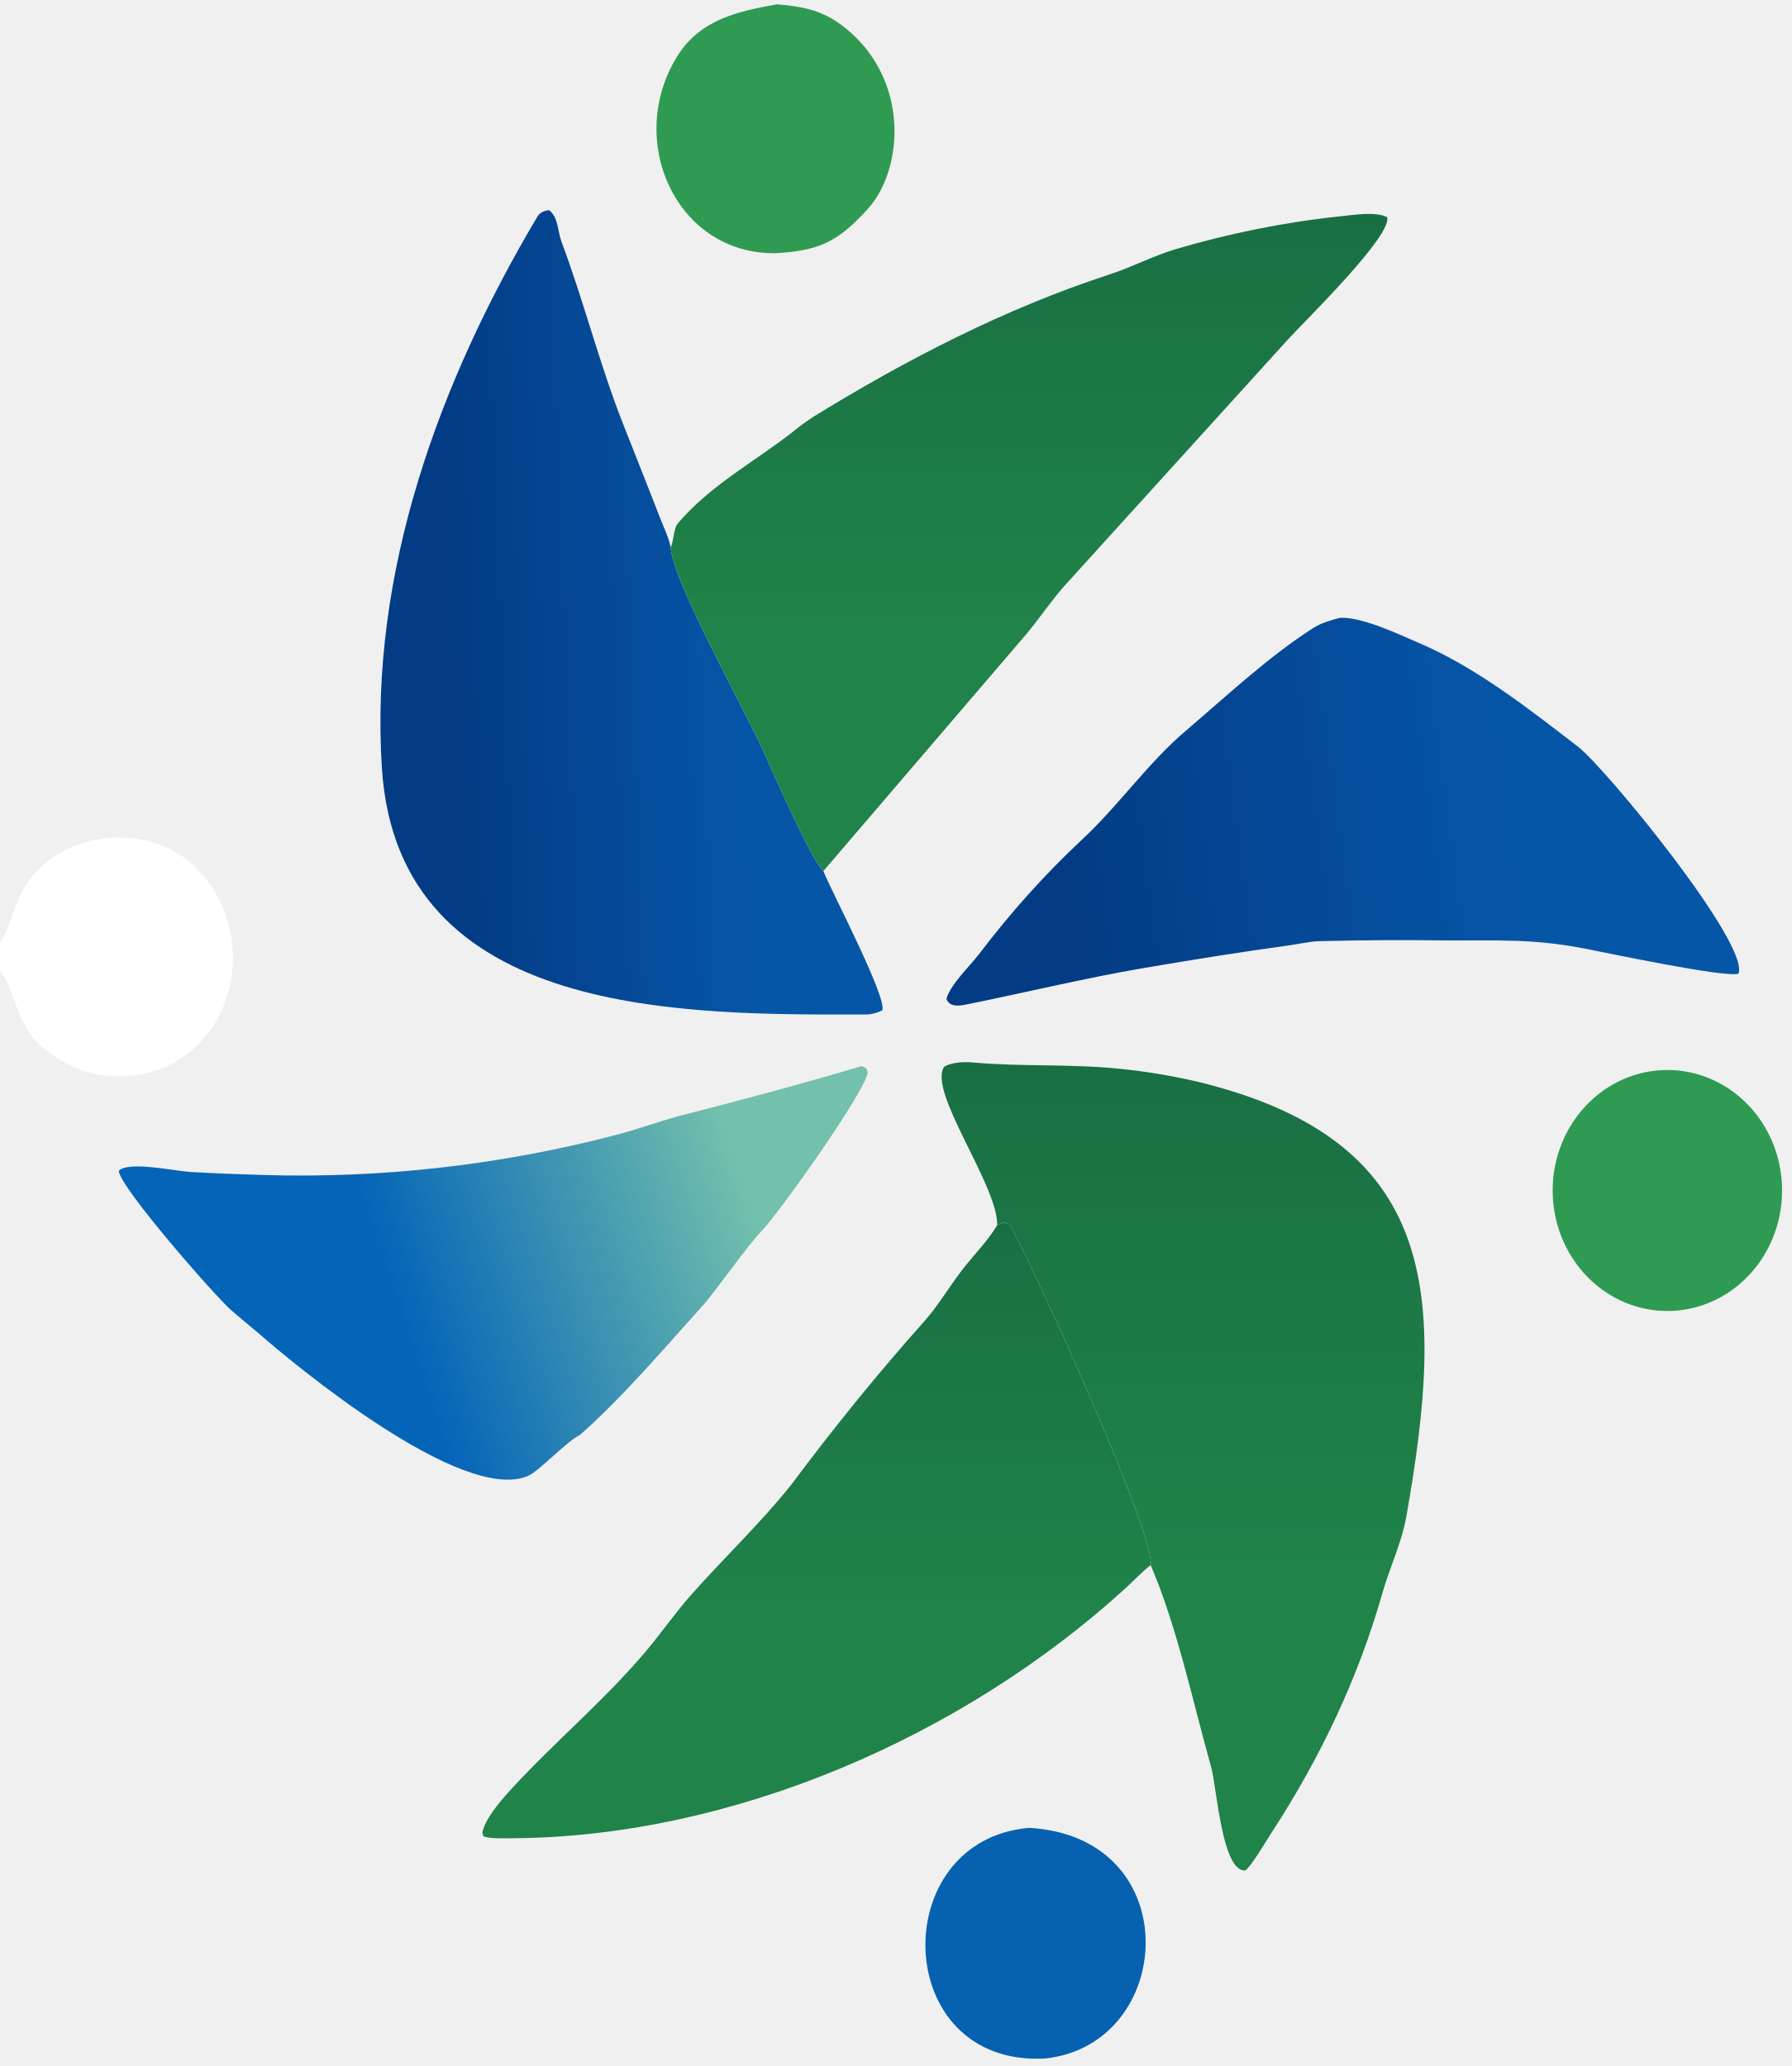
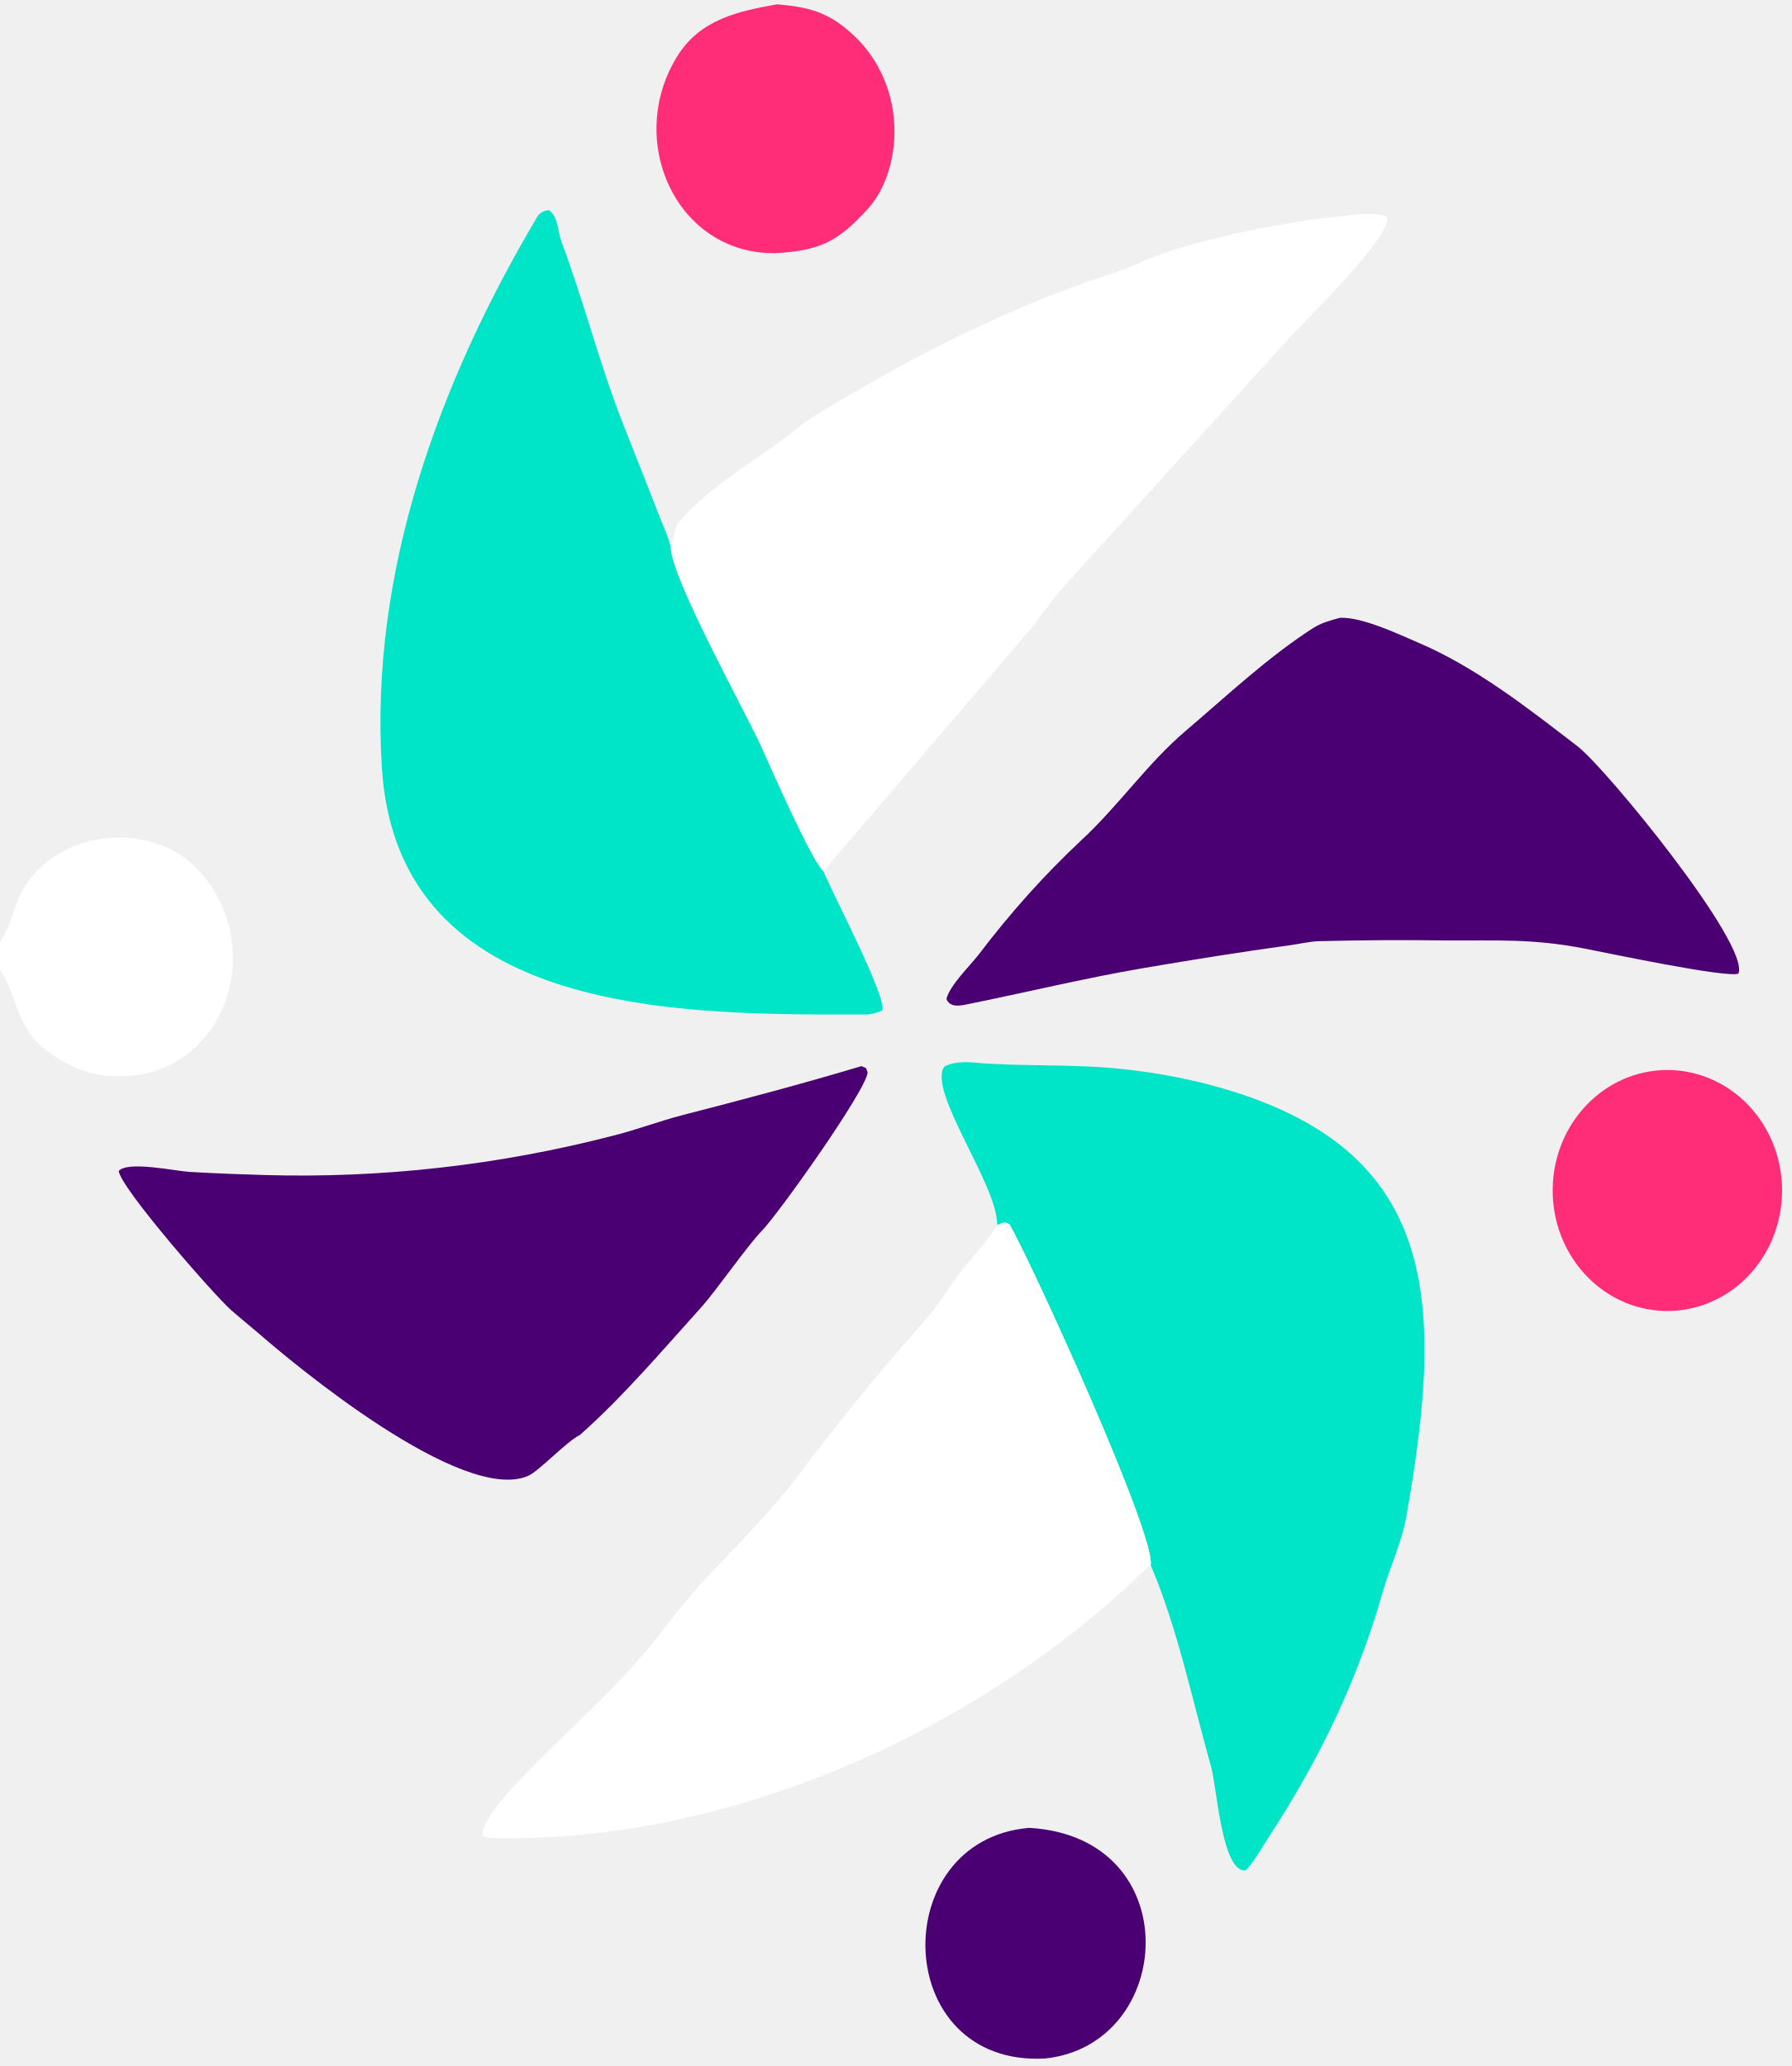
<svg xmlns="http://www.w3.org/2000/svg" width="150" height="173" viewBox="0 0 150 173" fill="none">
-   <g clip-path="url(#clip0_18_2080)">
-     <path d="M68.931 72.942C69.54 74.494 74.351 83.674 73.855 84.612C73.468 84.804 72.94 84.952 72.512 84.952C57.642 84.953 33.328 85.42 31.972 64.324C30.913 47.848 36.823 31.893 44.974 18.166C45.2 17.785 45.578 17.625 45.974 17.604C46.745 18.175 46.686 19.386 47.01 20.25C48.878 25.233 50.17 30.407 52.11 35.361C53.142 37.996 54.198 40.619 55.217 43.259C55.519 44.045 55.94 44.898 56.122 45.7L56.153 45.837C56.278 48.556 62.266 59.313 63.688 62.417C64.511 64.212 67.922 72.03 68.931 72.942Z" fill="url(#paint0_linear_18_2080)" />
-     <path d="M83.486 102.583L83.482 102.428C83.368 99.016 77.696 91.409 79.037 89.337C79.657 88.937 80.729 88.9 81.451 88.966C85.526 89.339 89.769 89.068 93.821 89.507C96.113 89.736 98.388 90.124 100.631 90.669C120.473 95.64 121.023 108.43 117.741 126.972C117.346 129.203 116.342 131.257 115.748 133.351C113.692 140.603 110.479 147.285 106.417 153.519C105.993 154.17 104.795 156.22 104.266 156.624C102.297 156.79 101.866 149.632 101.402 147.985C99.884 142.599 98.536 136.164 96.334 131.06C96.776 128.581 86.469 105.943 84.507 102.503C84 102.284 84.135 102.358 83.486 102.583Z" fill="url(#paint1_linear_18_2080)" />
-     <path d="M56.153 45.837C56.407 45.249 56.412 44.228 56.723 43.858C59.546 40.506 63.509 38.496 66.849 35.782C67.23 35.473 67.659 35.204 68.057 34.923C75.873 30.102 84.218 25.801 92.892 22.981C94.739 22.379 96.535 21.435 98.4 20.871C102.881 19.549 107.487 18.611 112.12 18.124C113.2 18.01 115.158 17.681 116.134 18.184C116.564 19.745 109.216 26.895 107.787 28.469L89.117 49.056C87.956 50.359 86.926 51.934 85.775 53.273L68.931 72.942C67.922 72.03 64.511 64.212 63.688 62.417C62.266 59.313 56.278 48.556 56.153 45.837Z" fill="url(#paint2_linear_18_2080)" />
-     <path d="M83.486 102.583C84.135 102.358 84 102.284 84.507 102.503C86.469 105.943 96.776 128.581 96.334 131.059C95.69 131.538 94.885 132.394 94.268 132.957C80.509 145.516 61.19 153.833 42.874 153.927C42.316 153.93 40.841 153.982 40.455 153.748L40.386 153.458C40.559 152.393 41.857 150.859 42.564 150.078C46.269 145.986 50.433 142.57 54.025 138.329C55.349 136.766 56.518 135.07 57.828 133.587C60.587 130.462 63.627 127.602 66.251 124.316C69.812 119.543 73.463 115.035 77.412 110.605C78.616 109.253 79.69 107.38 80.863 105.944C81.703 104.915 82.781 103.775 83.45 102.646L83.486 102.583Z" fill="url(#paint3_linear_18_2080)" />
-     <path d="M112.183 51.734C113.983 51.646 116.954 53.041 118.668 53.786C123.478 55.807 127.961 59.327 132.094 62.512C134.448 64.326 146.547 79.116 145.539 81.532C144.491 81.895 134.646 79.816 132.614 79.421C128.326 78.589 125.366 78.771 121.069 78.751C117.517 78.701 113.964 78.721 110.413 78.812C109.716 78.828 108.745 79.047 108.017 79.147C103.939 79.705 99.813 80.369 95.756 81.06C90.768 81.909 85.804 83.128 80.842 84.124C80.216 84.25 79.503 84.324 79.234 83.643C79.541 82.465 81.214 80.88 81.983 79.869C84.597 76.432 87.448 73.236 90.578 70.312C93.647 67.465 96.072 63.919 99.252 61.212C102.695 58.281 106.163 55.009 109.951 52.582C110.609 52.161 111.439 51.93 112.183 51.734Z" fill="url(#paint4_linear_18_2080)" />
-     <path d="M72.119 89.272L72.505 89.439L72.638 89.797C72.538 91.28 65.157 101.666 63.758 103.089C62.62 104.245 59.891 108.156 58.76 109.409C55.536 112.982 52.123 117.005 48.554 120.155C47.413 120.716 45.126 123.194 44.198 123.592C38.689 125.951 24.571 114.215 21.606 111.609C20.851 110.985 20.102 110.353 19.359 109.714C17.978 108.507 10.062 99.451 9.942 98.049C10.708 97.193 14.659 98.058 15.847 98.129C17.922 98.254 19.988 98.33 22.064 98.391C31.916 98.683 41.759 97.575 51.328 95.098C53.292 94.612 55.21 93.872 57.158 93.371C62.111 92.097 67.221 90.746 72.119 89.272Z" fill="url(#paint5_linear_18_2080)" />
-     <path d="M65.058 0.36C67.647 0.583 69.321 0.986 71.33 2.831C73.434 4.726 74.712 7.441 74.867 10.349C75.02 12.85 74.298 15.68 72.65 17.497C70.092 20.316 68.532 20.988 64.918 21.203C56.595 21.297 52.323 11.73 56.712 4.69C58.64 1.597 61.858 0.934 65.058 0.36Z" fill="#2F9B52" />
-     <path d="M139.097 89.612C142.555 89.425 145.842 91.208 147.699 94.28C149.555 97.352 149.694 101.236 148.061 104.445C146.428 107.654 143.277 109.691 139.815 109.775C134.566 109.903 130.193 105.579 129.996 100.066C129.8 94.553 133.854 89.897 139.097 89.612Z" fill="#2F9B52" />
-     <path d="M86.162 153.059C99.456 153.817 98.433 171.227 87.488 172.372C74.568 173.071 74.177 154.072 86.162 153.059Z" fill="#0661B0" />
-     <path d="M0 78.882C0.596 78.154 1.048 76.585 1.4 75.631C3.506 69.914 11.468 68.504 15.813 72.122C19.964 75.578 20.767 82.151 17.408 86.525C15.87 88.537 13.621 89.809 11.176 90.05C8.286 90.36 6.213 89.692 3.84 87.919C1.283 86.007 1.397 83.092 0 81.249V78.882Z" fill="white" />
+   <g clip-path="url(#clip0_27_384)">
+     <mask id="mask0_27_384" style="mask-type:luminance" maskUnits="userSpaceOnUse" x="0" y="0" width="150" height="173">
+       <path d="M150 0H0V173H150V0Z" fill="white" />
+     </mask>
+     <g mask="url(#mask0_27_384)">
+       <path d="M68.931 72.942C69.54 74.494 74.351 83.674 73.855 84.612C73.467 84.804 72.94 84.952 72.512 84.952C57.642 84.953 33.327 85.42 31.972 64.324C30.913 47.848 36.823 31.893 44.974 18.166C45.2 17.784 45.578 17.625 45.974 17.603C46.745 18.175 46.686 19.385 47.01 20.25C48.878 25.233 50.17 30.407 52.11 35.361C53.142 37.996 54.198 40.619 55.217 43.259C55.519 44.045 55.94 44.898 56.122 45.7L56.153 45.837C56.277 48.556 62.266 59.313 63.688 62.417C64.511 64.211 67.922 72.03 68.931 72.942Z" fill="#00E5C8" />
+       <path d="M83.486 102.583L83.482 102.428C83.368 99.016 77.696 91.409 79.037 89.337C79.657 88.937 80.729 88.9 81.451 88.966C85.526 89.339 89.769 89.068 93.821 89.507C96.113 89.736 98.388 90.124 100.631 90.669C120.473 95.64 121.023 108.43 117.741 126.972C117.346 129.203 116.342 131.257 115.748 133.351C113.692 140.603 110.479 147.285 106.417 153.519C105.993 154.17 104.795 156.22 104.266 156.624C102.297 156.79 101.866 149.632 101.402 147.985C99.884 142.599 98.536 136.164 96.334 131.06C96.776 128.581 86.469 105.943 84.507 102.503C84 102.284 84.135 102.358 83.486 102.583Z" fill="#00E5C8" />
+       <path d="M56.153 45.837C56.407 45.249 56.412 44.228 56.723 43.858C59.546 40.506 63.509 38.496 66.849 35.782C67.23 35.473 67.659 35.204 68.057 34.923C75.873 30.102 84.218 25.801 92.892 22.981C94.739 22.379 96.535 21.435 98.4 20.871C102.881 19.549 107.487 18.611 112.12 18.124C113.2 18.01 115.158 17.681 116.134 18.183C116.564 19.745 109.216 26.895 107.787 28.469L89.117 49.056C87.956 50.359 86.926 51.934 85.775 53.273L68.931 72.942C67.922 72.03 64.511 64.211 63.688 62.417C62.266 59.313 56.278 48.556 56.153 45.837Z" fill="white" />
+       <path d="M83.486 102.583C84.135 102.358 84 102.284 84.507 102.503C86.469 105.943 96.776 128.581 96.334 131.059C95.689 131.538 94.884 132.394 94.268 132.957C80.509 145.516 61.19 153.833 42.874 153.927C42.316 153.93 40.841 153.982 40.455 153.748L40.386 153.458C40.559 152.393 41.856 150.859 42.564 150.078C46.269 145.986 50.433 142.57 54.025 138.329C55.349 136.766 56.518 135.07 57.828 133.587C60.587 130.462 63.627 127.602 66.251 124.316C69.812 119.543 73.463 115.035 77.412 110.605C78.616 109.253 79.69 107.38 80.863 105.944C81.703 104.915 82.781 103.775 83.45 102.646L83.486 102.583Z" fill="white" />
+       <path d="M112.183 51.734C113.983 51.646 116.954 53.041 118.668 53.786C123.478 55.807 127.961 59.327 132.094 62.511C134.448 64.325 146.547 79.115 145.539 81.532C144.491 81.895 134.646 79.816 132.614 79.421C128.326 78.589 125.366 78.771 121.069 78.751C117.517 78.701 113.964 78.721 110.413 78.811C109.716 78.827 108.745 79.047 108.017 79.147C103.939 79.705 99.813 80.369 95.756 81.06C90.768 81.909 85.804 83.127 80.842 84.124C80.216 84.25 79.503 84.323 79.234 83.643C79.541 82.465 81.214 80.88 81.983 79.869C84.597 76.432 87.448 73.236 90.578 70.312C93.647 67.465 96.072 63.919 99.252 61.212C102.695 58.281 106.163 55.009 109.951 52.582C110.609 52.161 111.439 51.93 112.183 51.734Z" fill="#4A0072" />
+       <path d="M72.119 89.272L72.505 89.439L72.638 89.797C72.538 91.28 65.157 101.666 63.758 103.089C62.62 104.245 59.891 108.156 58.76 109.409C55.536 112.982 52.123 117.005 48.554 120.155C47.413 120.716 45.127 123.194 44.198 123.592C38.689 125.951 24.571 114.215 21.607 111.609C20.851 110.985 20.102 110.353 19.359 109.714C17.978 108.507 10.062 99.451 9.942 98.049C10.708 97.193 14.659 98.058 15.847 98.129C17.923 98.253 19.988 98.33 22.064 98.391C31.916 98.683 41.759 97.575 51.328 95.098C53.292 94.612 55.21 93.872 57.159 93.371C62.111 92.097 67.221 90.746 72.119 89.272Z" fill="#4A0072" />
+       <path d="M65.058 0.36C67.647 0.583 69.321 0.986 71.33 2.831C73.434 4.726 74.712 7.441 74.867 10.349C75.02 12.85 74.298 15.68 72.65 17.496C70.092 20.316 68.532 20.988 64.918 21.202C56.595 21.297 52.323 11.73 56.712 4.69C58.64 1.597 61.858 0.934 65.058 0.36Z" fill="#FF2D78" />
+       <path d="M139.097 89.612C142.555 89.425 145.842 91.208 147.699 94.28C149.555 97.352 149.694 101.236 148.061 104.445C146.428 107.654 143.277 109.691 139.815 109.775C134.566 109.903 130.193 105.579 129.996 100.066C129.8 94.553 133.854 89.897 139.097 89.612Z" fill="#FF2D78" />
+       <path d="M86.162 153.059C99.456 153.817 98.432 171.227 87.488 172.372C74.568 173.071 74.177 154.072 86.162 153.059Z" fill="#4A0072" />
+       <path d="M0 78.882C0.596 78.154 1.048 76.585 1.4 75.631C3.506 69.914 11.468 68.504 15.813 72.122C19.964 75.578 20.767 82.151 17.408 86.525C15.87 88.537 13.621 89.809 11.176 90.05C8.286 90.36 6.213 89.692 3.84 87.919C1.283 86.007 1.397 83.092 0 81.249V78.882Z" fill="white" />
+     </g>
  </g>
  <defs>
-     <linearGradient id="paint0_linear_18_2080" x1="38.669" y1="61.712" x2="62.496" y2="60.729" gradientUnits="userSpaceOnUse">
-       <stop stop-color="#033C85" />
-       <stop offset="1" stop-color="#0656A8" />
-     </linearGradient>
-     <linearGradient id="paint1_linear_18_2080" x1="99.045" y1="88.94" x2="99.045" y2="156.626" gradientUnits="userSpaceOnUse">
-       <stop stop-color="#196F44" />
-       <stop offset="0.63" stop-color="#208349" />
-     </linearGradient>
-     <linearGradient id="paint2_linear_18_2080" x1="86.153" y1="17.913" x2="86.153" y2="72.942" gradientUnits="userSpaceOnUse">
-       <stop stop-color="#196F44" />
-       <stop offset="0.63" stop-color="#208349" />
-     </linearGradient>
-     <linearGradient id="paint3_linear_18_2080" x1="68.367" y1="102.372" x2="68.367" y2="153.934" gradientUnits="userSpaceOnUse">
-       <stop stop-color="#196F44" />
-       <stop offset="0.63" stop-color="#208349" />
-     </linearGradient>
-     <linearGradient id="paint4_linear_18_2080" x1="90" y1="73" x2="127" y2="68" gradientUnits="userSpaceOnUse">
-       <stop stop-color="#033C85" />
-       <stop offset="1" stop-color="#0656A8" />
-     </linearGradient>
-     <linearGradient id="paint5_linear_18_2080" x1="20" y1="112" x2="62" y2="98" gradientUnits="userSpaceOnUse">
-       <stop offset="0.303" stop-color="#0464B8" />
-       <stop offset="1" stop-color="#73C0AC" />
-     </linearGradient>
-     <clipPath id="clip0_18_2080">
+     <clipPath id="clip0_27_384">
      <rect width="150" height="173" fill="white" />
    </clipPath>
  </defs>
</svg>
